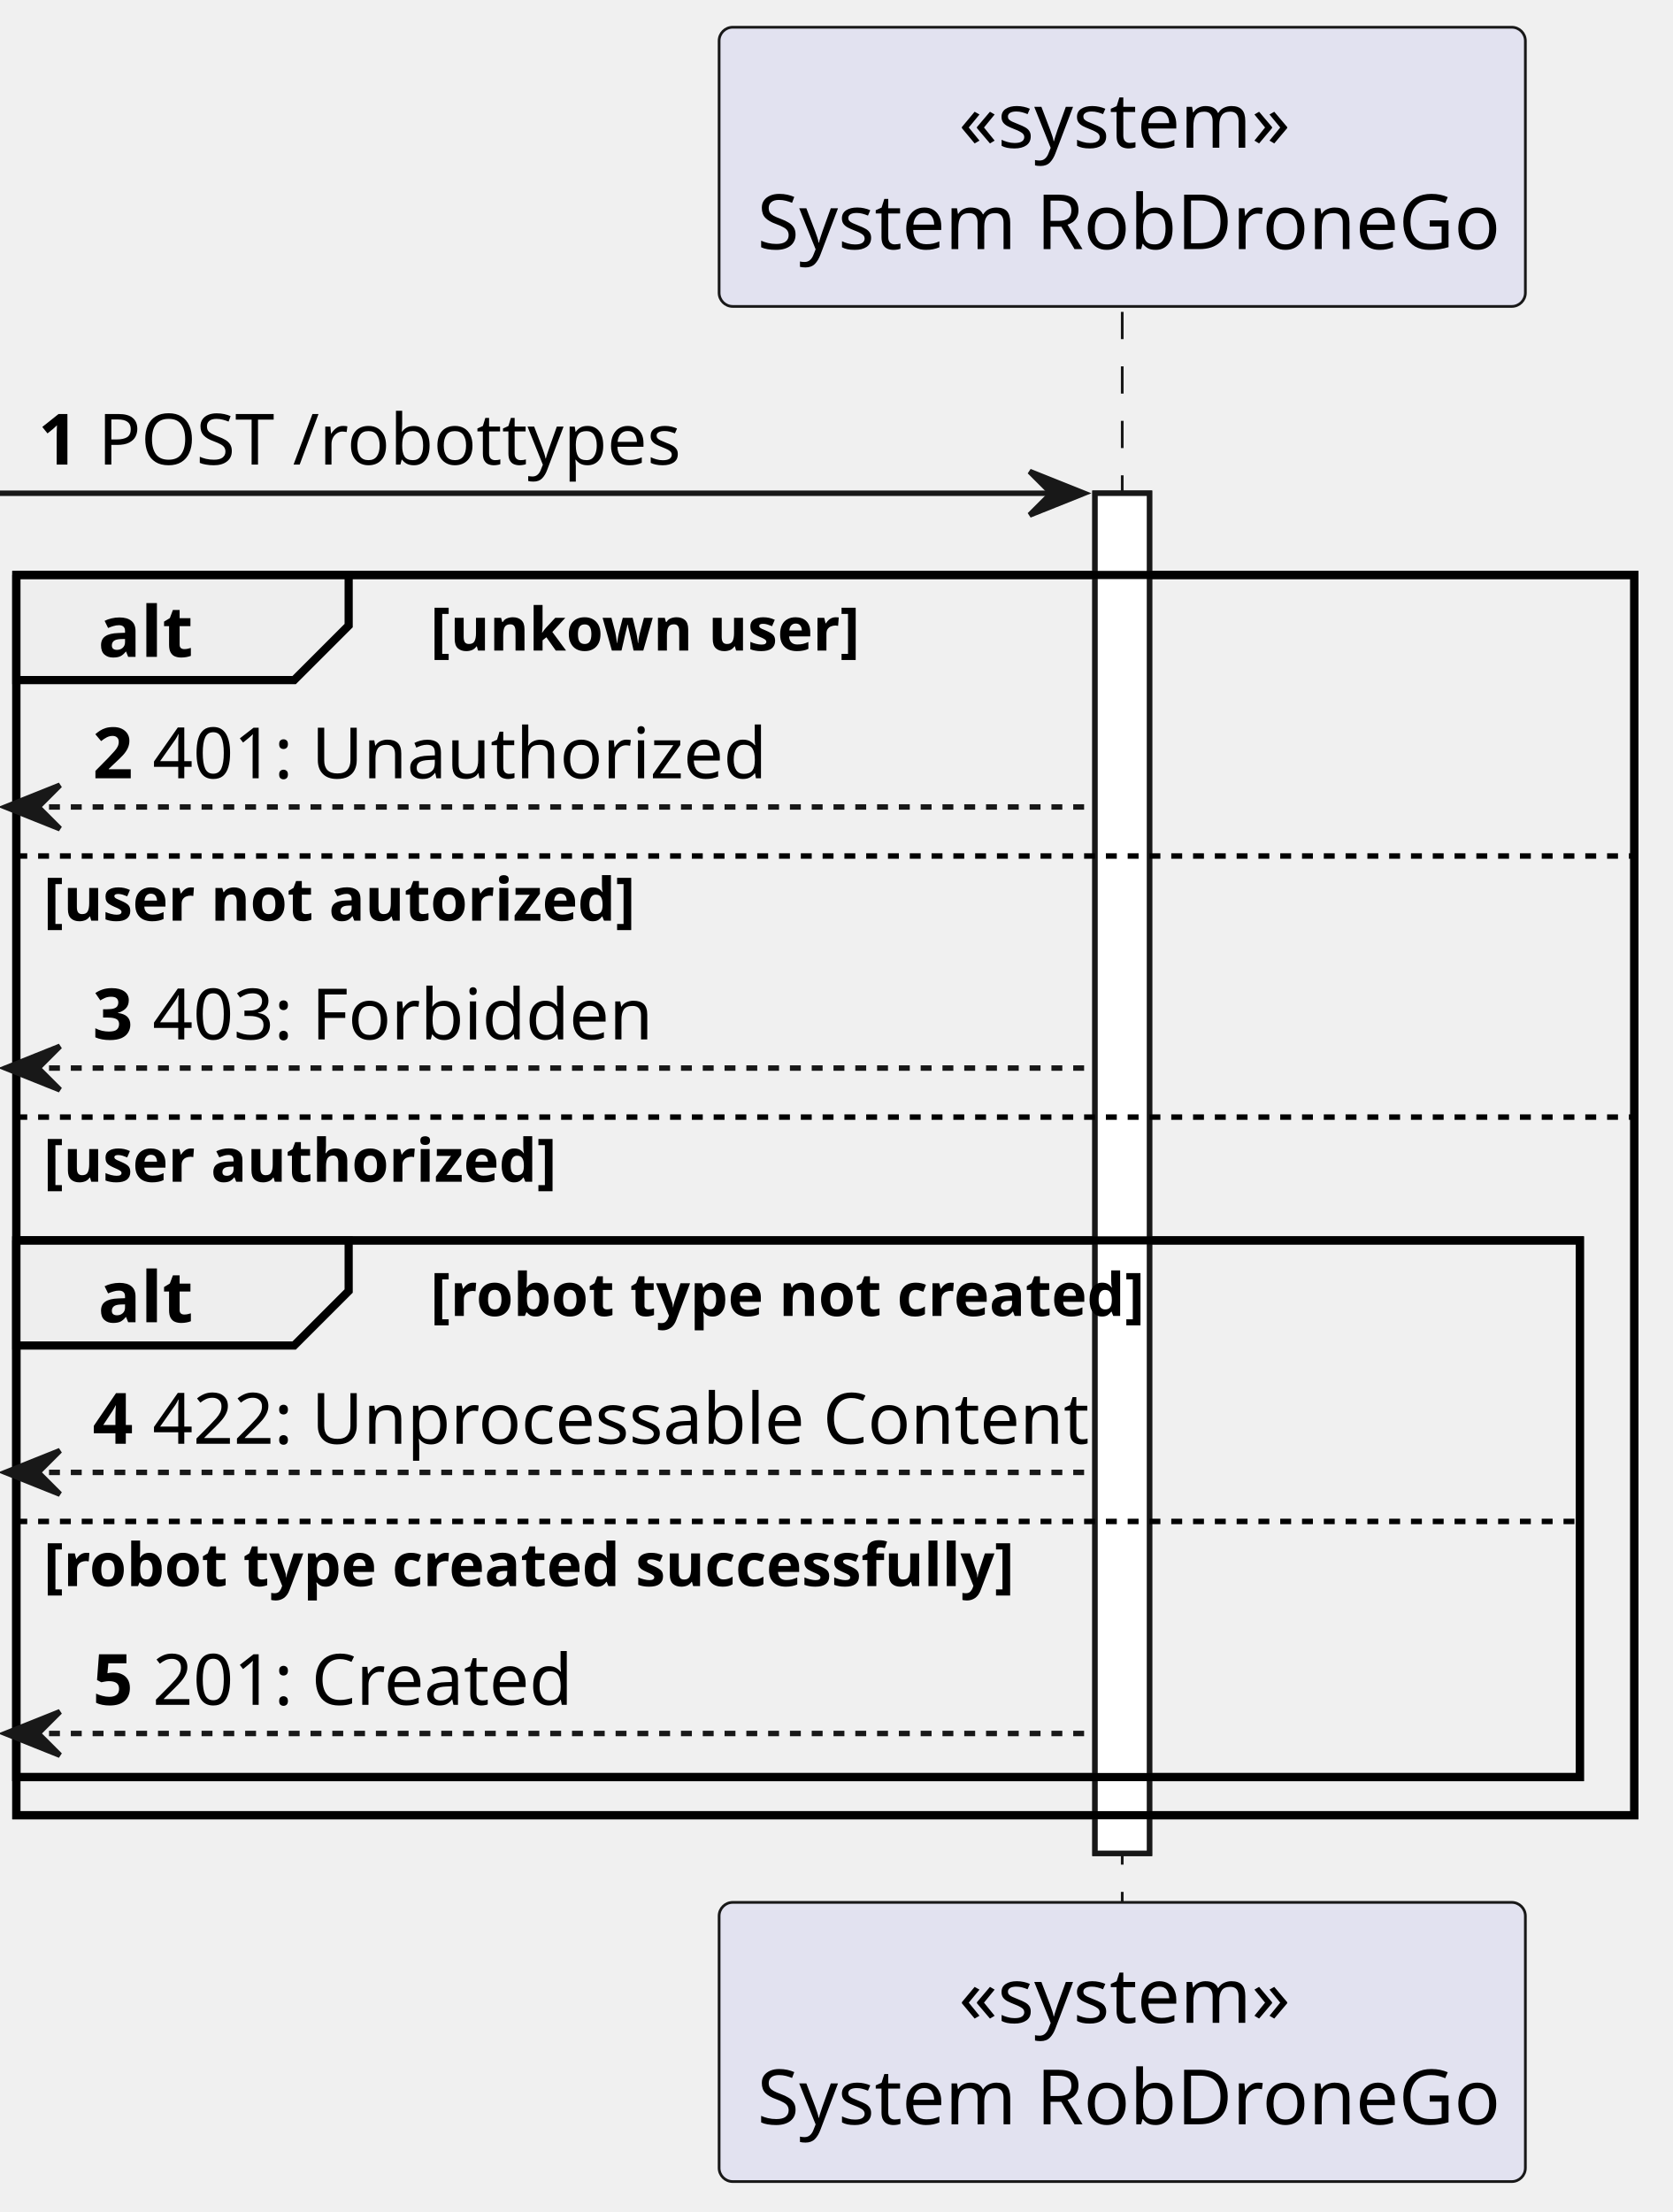
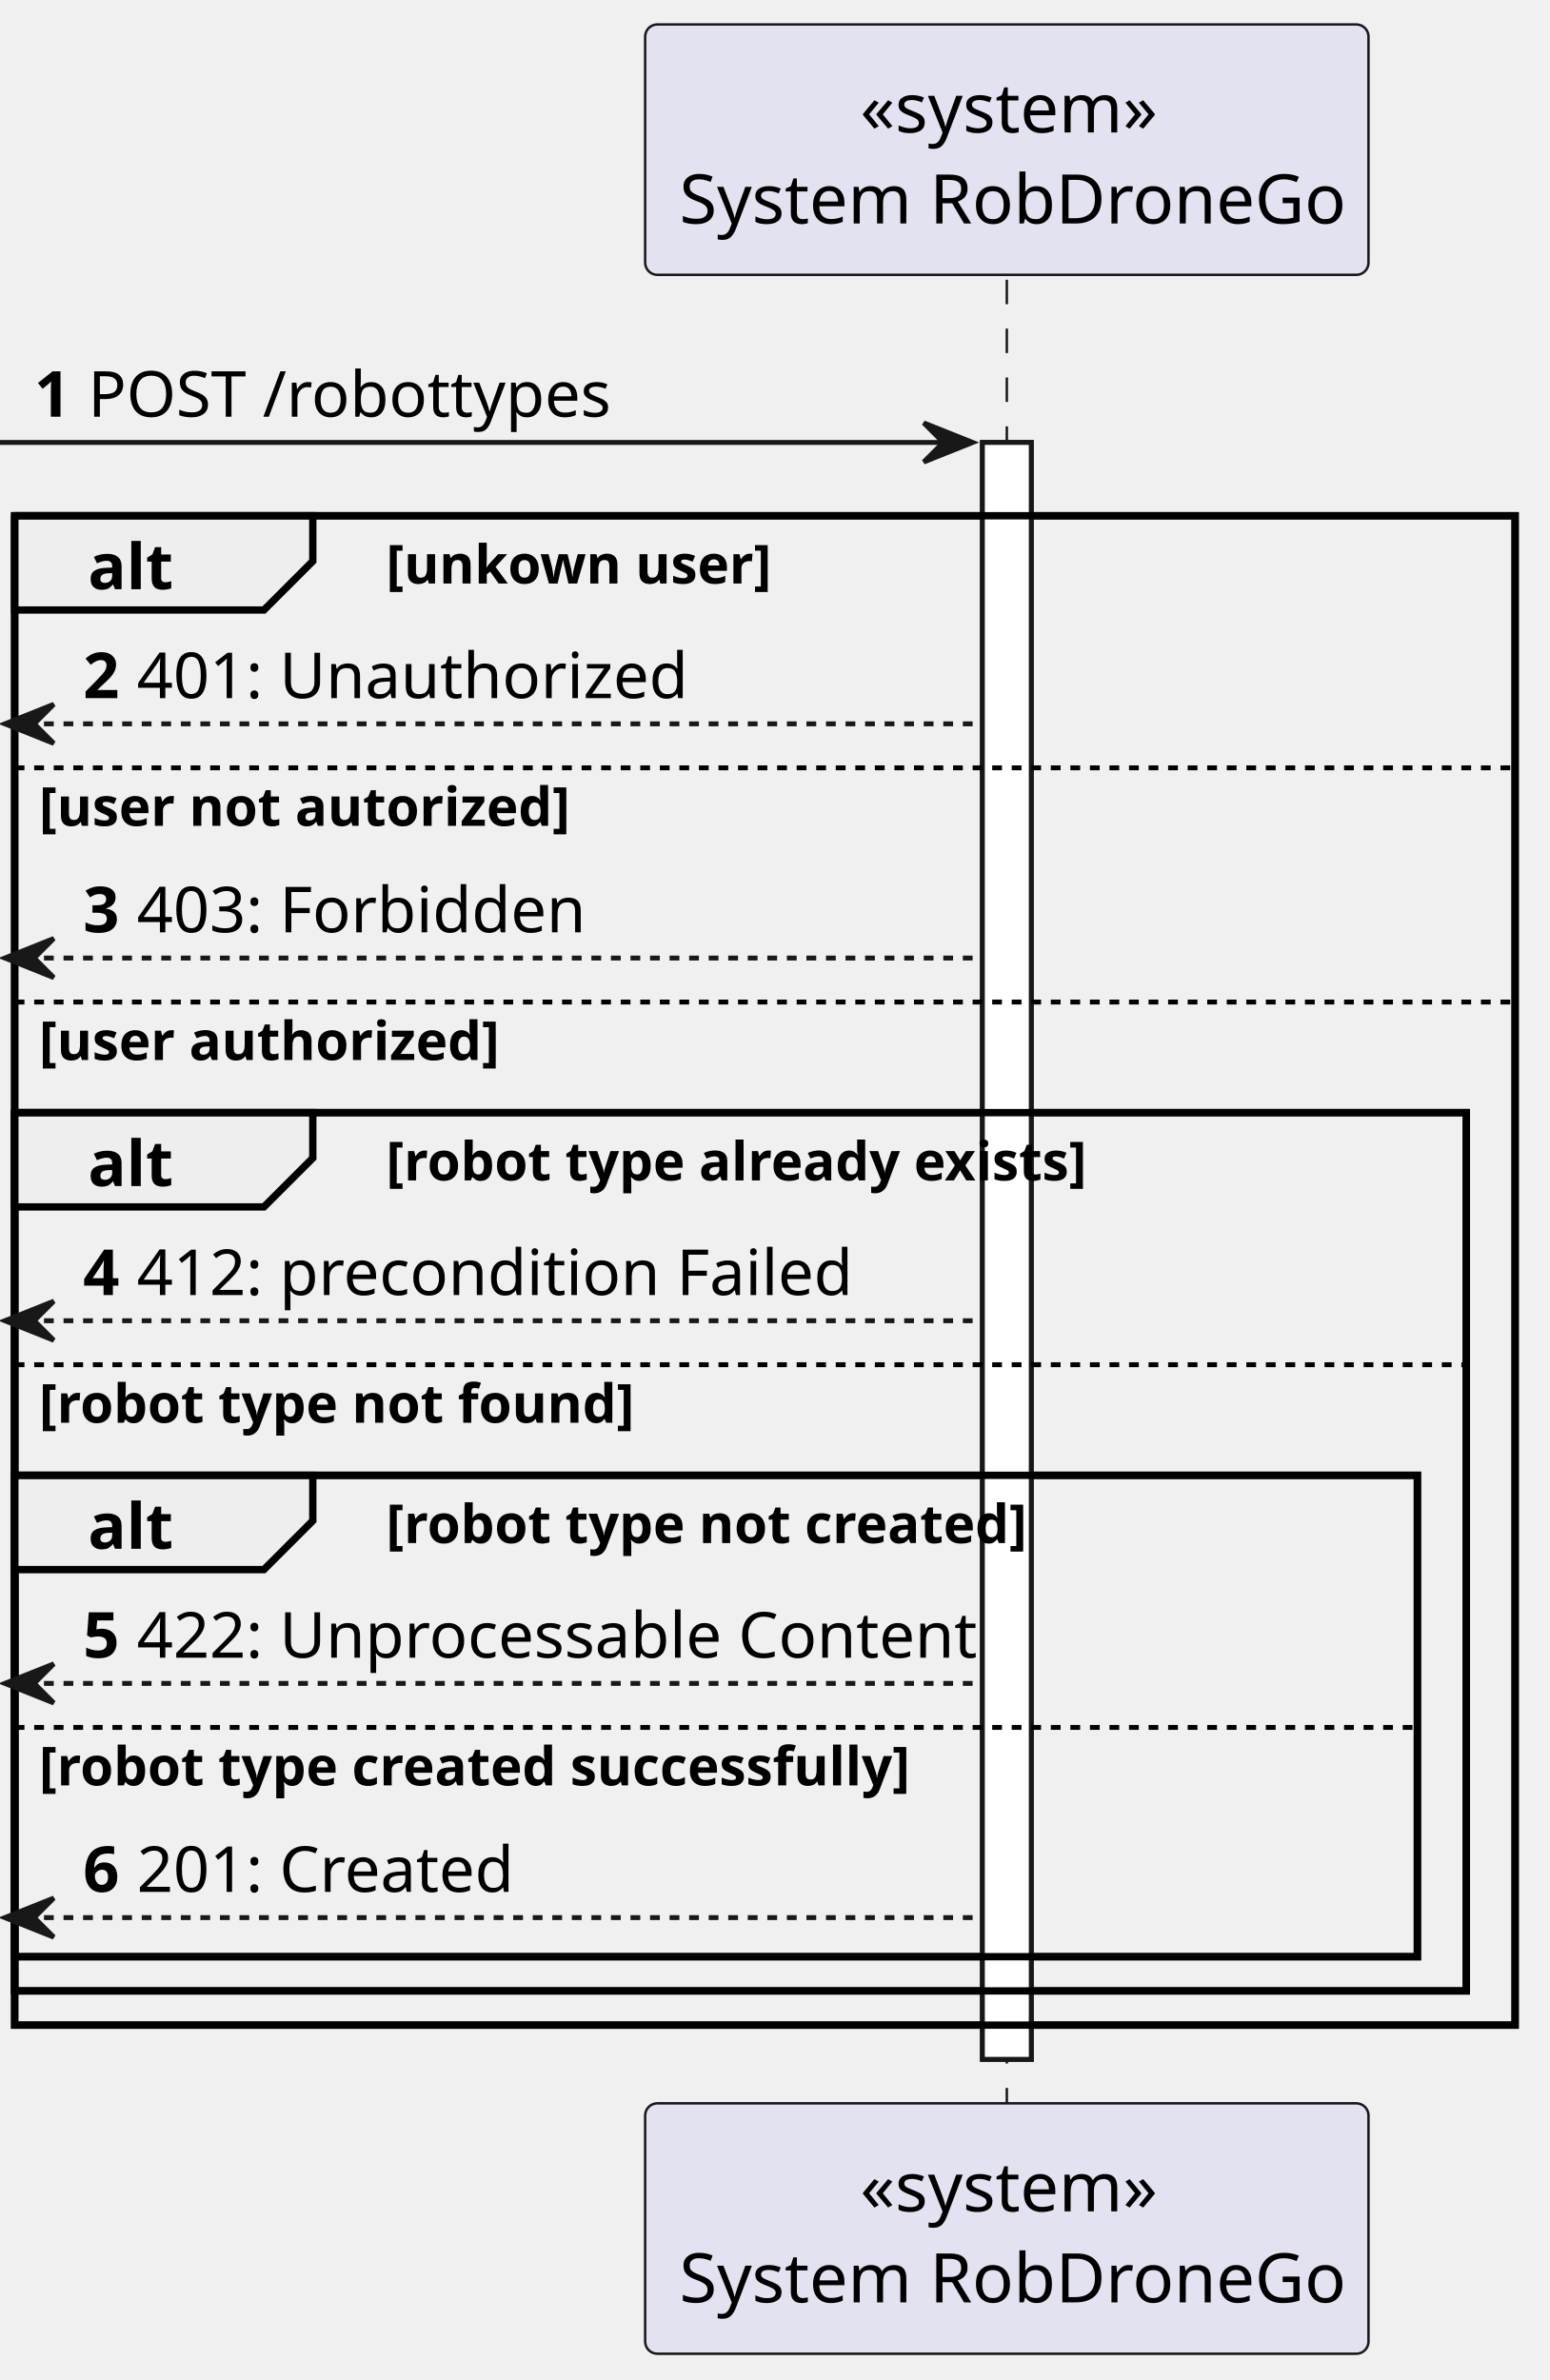
- <svg xmlns="http://www.w3.org/2000/svg" contentStyleType="text/css" height="406px" preserveAspectRatio="none" style="width:307px;height:406px;background:#FFFFFF;" version="1.1" viewBox="0 0 307 406" width="307px" zoomAndPan="magnify">
+ <svg xmlns="http://www.w3.org/2000/svg" contentStyleType="text/css" height="487px" preserveAspectRatio="none" style="width:317px;height:487px;background:#FFFFFF;" version="1.1" viewBox="0 0 317 487" width="317px" zoomAndPan="magnify">
  <defs />
  <g>
-     <rect fill="#FFFFFF" height="249.639" style="stroke:#181818;stroke-width:1.0;" width="10" x="201" y="90.533" />
-     <rect fill="none" height="227.639" style="stroke:#000000;stroke-width:1.5;" width="297" x="3" y="105.533" />
-     <rect fill="none" height="98.504" style="stroke:#000000;stroke-width:1.5;" width="287" x="3" y="227.668" />
-     <line style="stroke:#181818;stroke-width:0.5;stroke-dasharray:5.0,5.0;" x1="206" x2="206" y1="57.242" y2="350.172" />
+     <rect fill="#FFFFFF" height="330.852" style="stroke:#181818;stroke-width:1.0;" width="10" x="201" y="90.533" />
+     <rect fill="none" height="308.852" style="stroke:#000000;stroke-width:1.5;" width="307" x="3" y="105.533" />
+     <rect fill="none" height="179.717" style="stroke:#000000;stroke-width:1.5;" width="297" x="3" y="227.668" />
+     <rect fill="none" height="98.504" style="stroke:#000000;stroke-width:1.5;" width="287" x="3" y="301.881" />
+     <line style="stroke:#181818;stroke-width:0.5;stroke-dasharray:5.0,5.0;" x1="206" x2="206" y1="57.242" y2="431.385" />
    <rect fill="#E2E2F0" height="51.242" rx="2.5" ry="2.5" style="stroke:#181818;stroke-width:0.5;" width="148" x="132" y="5" />
    <text fill="#000000" font-family="sans-serif" font-size="14" lengthAdjust="spacing" textLength="60" x="176" y="27.107">«system»</text>
    <text fill="#000000" font-family="sans-serif" font-size="14" lengthAdjust="spacing" textLength="134" x="139" y="45.728">System RobDroneGo</text>
-     <rect fill="#E2E2F0" height="51.242" rx="2.5" ry="2.5" style="stroke:#181818;stroke-width:0.5;" width="148" x="132" y="349.172" />
-     <text fill="#000000" font-family="sans-serif" font-size="14" lengthAdjust="spacing" textLength="60" x="176" y="371.279">«system»</text>
-     <text fill="#000000" font-family="sans-serif" font-size="14" lengthAdjust="spacing" textLength="134" x="139" y="389.9">System RobDroneGo</text>
-     <rect fill="#FFFFFF" height="249.639" style="stroke:#181818;stroke-width:1.0;" width="10" x="201" y="90.533" />
+     <rect fill="#E2E2F0" height="51.242" rx="2.5" ry="2.5" style="stroke:#181818;stroke-width:0.5;" width="148" x="132" y="430.385" />
+     <text fill="#000000" font-family="sans-serif" font-size="14" lengthAdjust="spacing" textLength="60" x="176" y="452.492">«system»</text>
+     <text fill="#000000" font-family="sans-serif" font-size="14" lengthAdjust="spacing" textLength="134" x="139" y="471.113">System RobDroneGo</text>
+     <rect fill="#FFFFFF" height="330.852" style="stroke:#181818;stroke-width:1.0;" width="10" x="201" y="90.533" />
    <polygon fill="#181818" points="189,86.533,199,90.533,189,94.533,193,90.533" style="stroke:#181818;stroke-width:1.0;" />
    <line style="stroke:#181818;stroke-width:1.0;" x1="0" x2="195" y1="90.533" y2="90.533" />
    <text fill="#000000" font-family="sans-serif" font-size="13" font-weight="bold" lengthAdjust="spacing" textLength="7" x="7" y="85.27">1</text>
    <text fill="#000000" font-family="sans-serif" font-size="13" lengthAdjust="spacing" textLength="104" x="18" y="85.27">POST /robottypes</text>
    <path d="M3,105.533 L64,105.533 L64,114.824 L54,124.824 L3,124.824 L3,105.533 " fill="#EEEEEE" style="stroke:#000000;stroke-width:1.5;" />
-     <rect fill="none" height="227.639" style="stroke:#000000;stroke-width:1.5;" width="297" x="3" y="105.533" />
+     <rect fill="none" height="308.852" style="stroke:#000000;stroke-width:1.5;" width="307" x="3" y="105.533" />
    <text fill="#000000" font-family="sans-serif" font-size="13" font-weight="bold" lengthAdjust="spacing" textLength="16" x="18" y="120.561">alt</text>
    <text fill="#000000" font-family="sans-serif" font-size="11" font-weight="bold" lengthAdjust="spacing" textLength="82" x="79" y="119.403">[unkown user]</text>
    <polygon fill="#181818" points="11,144.115,1,148.115,11,152.115,7,148.115" style="stroke:#181818;stroke-width:1.0;" />
    <line style="stroke:#181818;stroke-width:1.0;stroke-dasharray:2.0,2.0;" x1="5" x2="200" y1="148.115" y2="148.115" />
    <text fill="#000000" font-family="sans-serif" font-size="13" font-weight="bold" lengthAdjust="spacing" textLength="7" x="17" y="142.852">2</text>
    <text fill="#000000" font-family="sans-serif" font-size="13" lengthAdjust="spacing" textLength="105" x="28" y="142.852">401: Unauthorized</text>
-     <line style="stroke:#000000;stroke-width:1.0;stroke-dasharray:2.0,2.0;" x1="3" x2="300" y1="157.115" y2="157.115" />
+     <line style="stroke:#000000;stroke-width:1.0;stroke-dasharray:2.0,2.0;" x1="3" x2="310" y1="157.115" y2="157.115" />
    <text fill="#000000" font-family="sans-serif" font-size="11" font-weight="bold" lengthAdjust="spacing" textLength="110" x="8" y="168.985">[user not autorized]</text>
    <polygon fill="#181818" points="11,192.037,1,196.037,11,200.037,7,196.037" style="stroke:#181818;stroke-width:1.0;" />
    <line style="stroke:#181818;stroke-width:1.0;stroke-dasharray:2.0,2.0;" x1="5" x2="200" y1="196.037" y2="196.037" />
    <text fill="#000000" font-family="sans-serif" font-size="13" font-weight="bold" lengthAdjust="spacing" textLength="7" x="17" y="190.774">3</text>
    <text fill="#000000" font-family="sans-serif" font-size="13" lengthAdjust="spacing" textLength="86" x="28" y="190.774">403: Forbidden</text>
-     <line style="stroke:#000000;stroke-width:1.0;stroke-dasharray:2.0,2.0;" x1="3" x2="300" y1="205.037" y2="205.037" />
+     <line style="stroke:#000000;stroke-width:1.0;stroke-dasharray:2.0,2.0;" x1="3" x2="310" y1="205.037" y2="205.037" />
    <text fill="#000000" font-family="sans-serif" font-size="11" font-weight="bold" lengthAdjust="spacing" textLength="96" x="8" y="216.907">[user authorized]</text>
    <path d="M3,227.668 L64,227.668 L64,236.959 L54,246.959 L3,246.959 L3,227.668 " fill="#EEEEEE" style="stroke:#000000;stroke-width:1.5;" />
-     <rect fill="none" height="98.504" style="stroke:#000000;stroke-width:1.5;" width="287" x="3" y="227.668" />
+     <rect fill="none" height="179.717" style="stroke:#000000;stroke-width:1.5;" width="297" x="3" y="227.668" />
    <text fill="#000000" font-family="sans-serif" font-size="13" font-weight="bold" lengthAdjust="spacing" textLength="16" x="18" y="242.696">alt</text>
-     <text fill="#000000" font-family="sans-serif" font-size="11" font-weight="bold" lengthAdjust="spacing" textLength="131" x="79" y="241.538">[robot type not created]</text>
+     <text fill="#000000" font-family="sans-serif" font-size="11" font-weight="bold" lengthAdjust="spacing" textLength="145" x="79" y="241.538">[robot type already exists]</text>
    <polygon fill="#181818" points="11,266.25,1,270.25,11,274.25,7,270.25" style="stroke:#181818;stroke-width:1.0;" />
    <line style="stroke:#181818;stroke-width:1.0;stroke-dasharray:2.0,2.0;" x1="5" x2="200" y1="270.25" y2="270.25" />
    <text fill="#000000" font-family="sans-serif" font-size="13" font-weight="bold" lengthAdjust="spacing" textLength="7" x="17" y="264.987">4</text>
-     <text fill="#000000" font-family="sans-serif" font-size="13" lengthAdjust="spacing" textLength="164" x="28" y="264.987">422: Unprocessable Content</text>
-     <line style="stroke:#000000;stroke-width:1.0;stroke-dasharray:2.0,2.0;" x1="3" x2="290" y1="279.25" y2="279.25" />
-     <text fill="#000000" font-family="sans-serif" font-size="11" font-weight="bold" lengthAdjust="spacing" textLength="183" x="8" y="291.12">[robot type created successfully]</text>
-     <polygon fill="#181818" points="11,314.172,1,318.172,11,322.172,7,318.172" style="stroke:#181818;stroke-width:1.0;" />
-     <line style="stroke:#181818;stroke-width:1.0;stroke-dasharray:2.0,2.0;" x1="5" x2="200" y1="318.172" y2="318.172" />
-     <text fill="#000000" font-family="sans-serif" font-size="13" font-weight="bold" lengthAdjust="spacing" textLength="7" x="17" y="312.909">5</text>
-     <text fill="#000000" font-family="sans-serif" font-size="13" lengthAdjust="spacing" textLength="74" x="28" y="312.909">201: Created</text>
+     <text fill="#000000" font-family="sans-serif" font-size="13" lengthAdjust="spacing" textLength="138" x="28" y="264.987">412: precondition Failed</text>
+     <line style="stroke:#000000;stroke-width:1.0;stroke-dasharray:2.0,2.0;" x1="3" x2="300" y1="279.25" y2="279.25" />
+     <text fill="#000000" font-family="sans-serif" font-size="11" font-weight="bold" lengthAdjust="spacing" textLength="121" x="8" y="291.12">[robot type not found]</text>
+     <path d="M3,301.881 L64,301.881 L64,311.172 L54,321.172 L3,321.172 L3,301.881 " fill="#EEEEEE" style="stroke:#000000;stroke-width:1.5;" />
+     <rect fill="none" height="98.504" style="stroke:#000000;stroke-width:1.5;" width="287" x="3" y="301.881" />
+     <text fill="#000000" font-family="sans-serif" font-size="13" font-weight="bold" lengthAdjust="spacing" textLength="16" x="18" y="316.909">alt</text>
+     <text fill="#000000" font-family="sans-serif" font-size="11" font-weight="bold" lengthAdjust="spacing" textLength="131" x="79" y="315.751">[robot type not created]</text>
+     <polygon fill="#181818" points="11,340.463,1,344.463,11,348.463,7,344.463" style="stroke:#181818;stroke-width:1.0;" />
+     <line style="stroke:#181818;stroke-width:1.0;stroke-dasharray:2.0,2.0;" x1="5" x2="200" y1="344.463" y2="344.463" />
+     <text fill="#000000" font-family="sans-serif" font-size="13" font-weight="bold" lengthAdjust="spacing" textLength="7" x="17" y="339.2">5</text>
+     <text fill="#000000" font-family="sans-serif" font-size="13" lengthAdjust="spacing" textLength="164" x="28" y="339.2">422: Unprocessable Content</text>
+     <line style="stroke:#000000;stroke-width:1.0;stroke-dasharray:2.0,2.0;" x1="3" x2="290" y1="353.463" y2="353.463" />
+     <text fill="#000000" font-family="sans-serif" font-size="11" font-weight="bold" lengthAdjust="spacing" textLength="183" x="8" y="365.333">[robot type created successfully]</text>
+     <polygon fill="#181818" points="11,388.385,1,392.385,11,396.385,7,392.385" style="stroke:#181818;stroke-width:1.0;" />
+     <line style="stroke:#181818;stroke-width:1.0;stroke-dasharray:2.0,2.0;" x1="5" x2="200" y1="392.385" y2="392.385" />
+     <text fill="#000000" font-family="sans-serif" font-size="13" font-weight="bold" lengthAdjust="spacing" textLength="7" x="17" y="387.122">6</text>
+     <text fill="#000000" font-family="sans-serif" font-size="13" lengthAdjust="spacing" textLength="74" x="28" y="387.122">201: Created</text>
  </g>
</svg>
